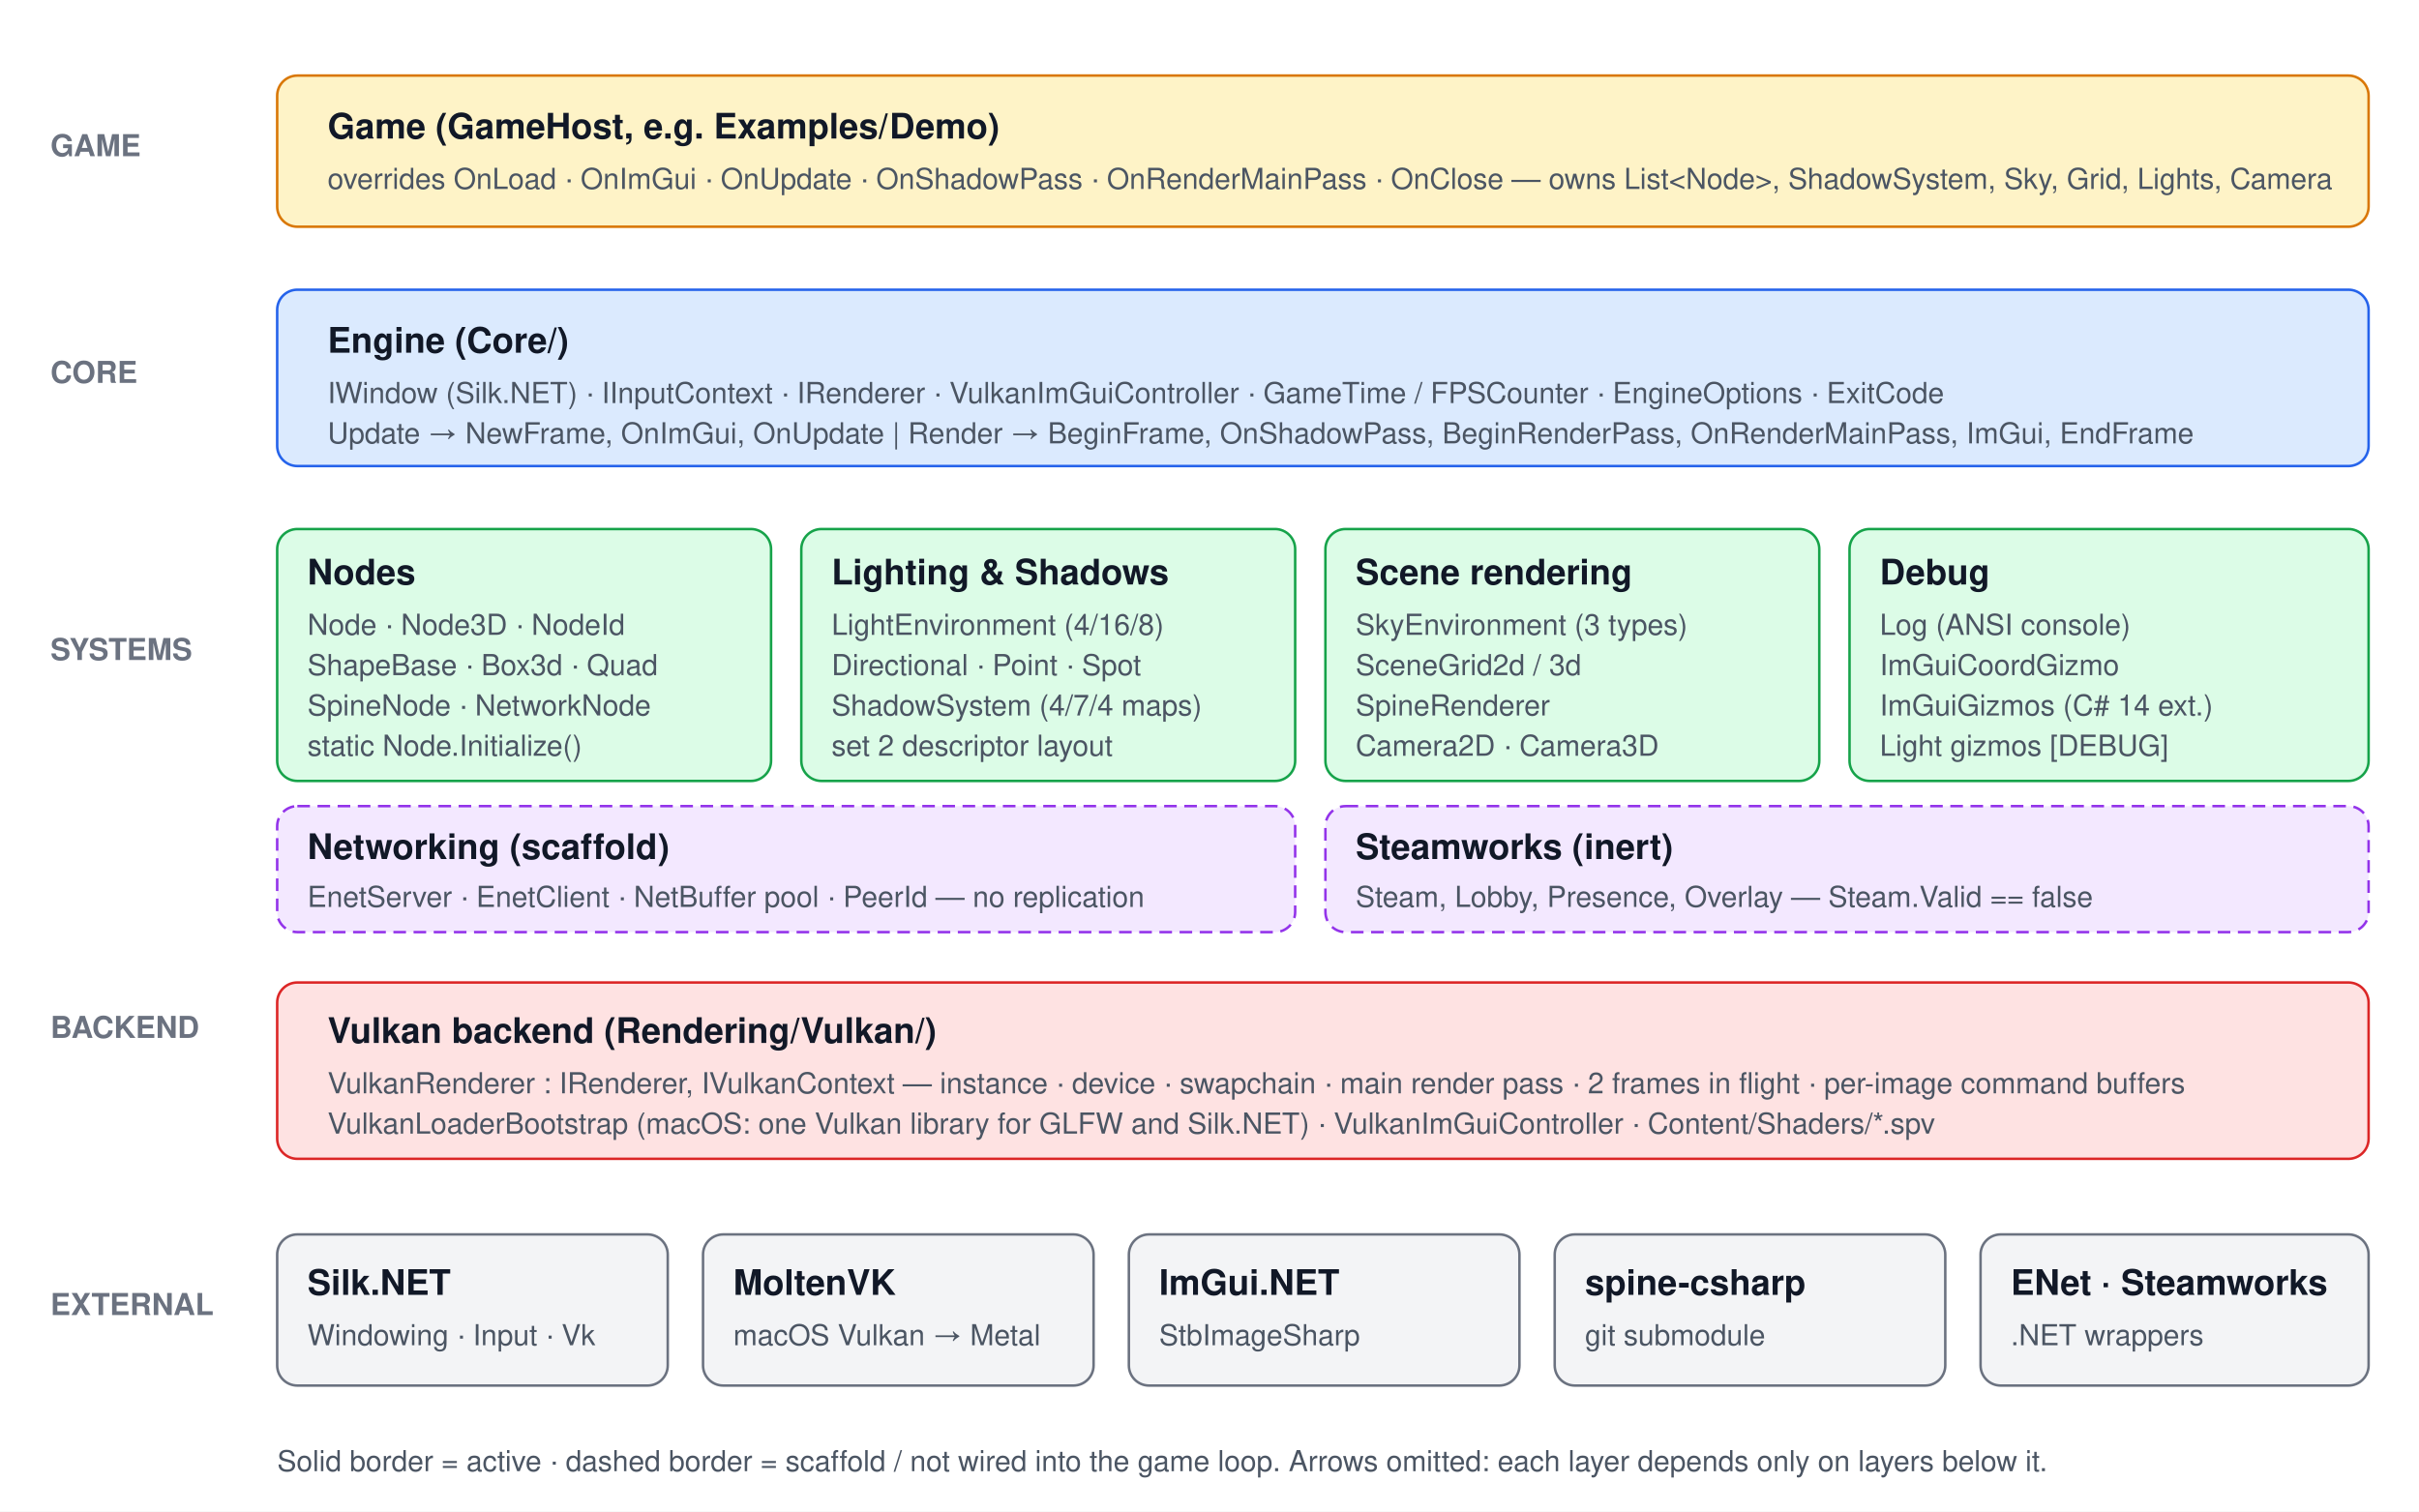
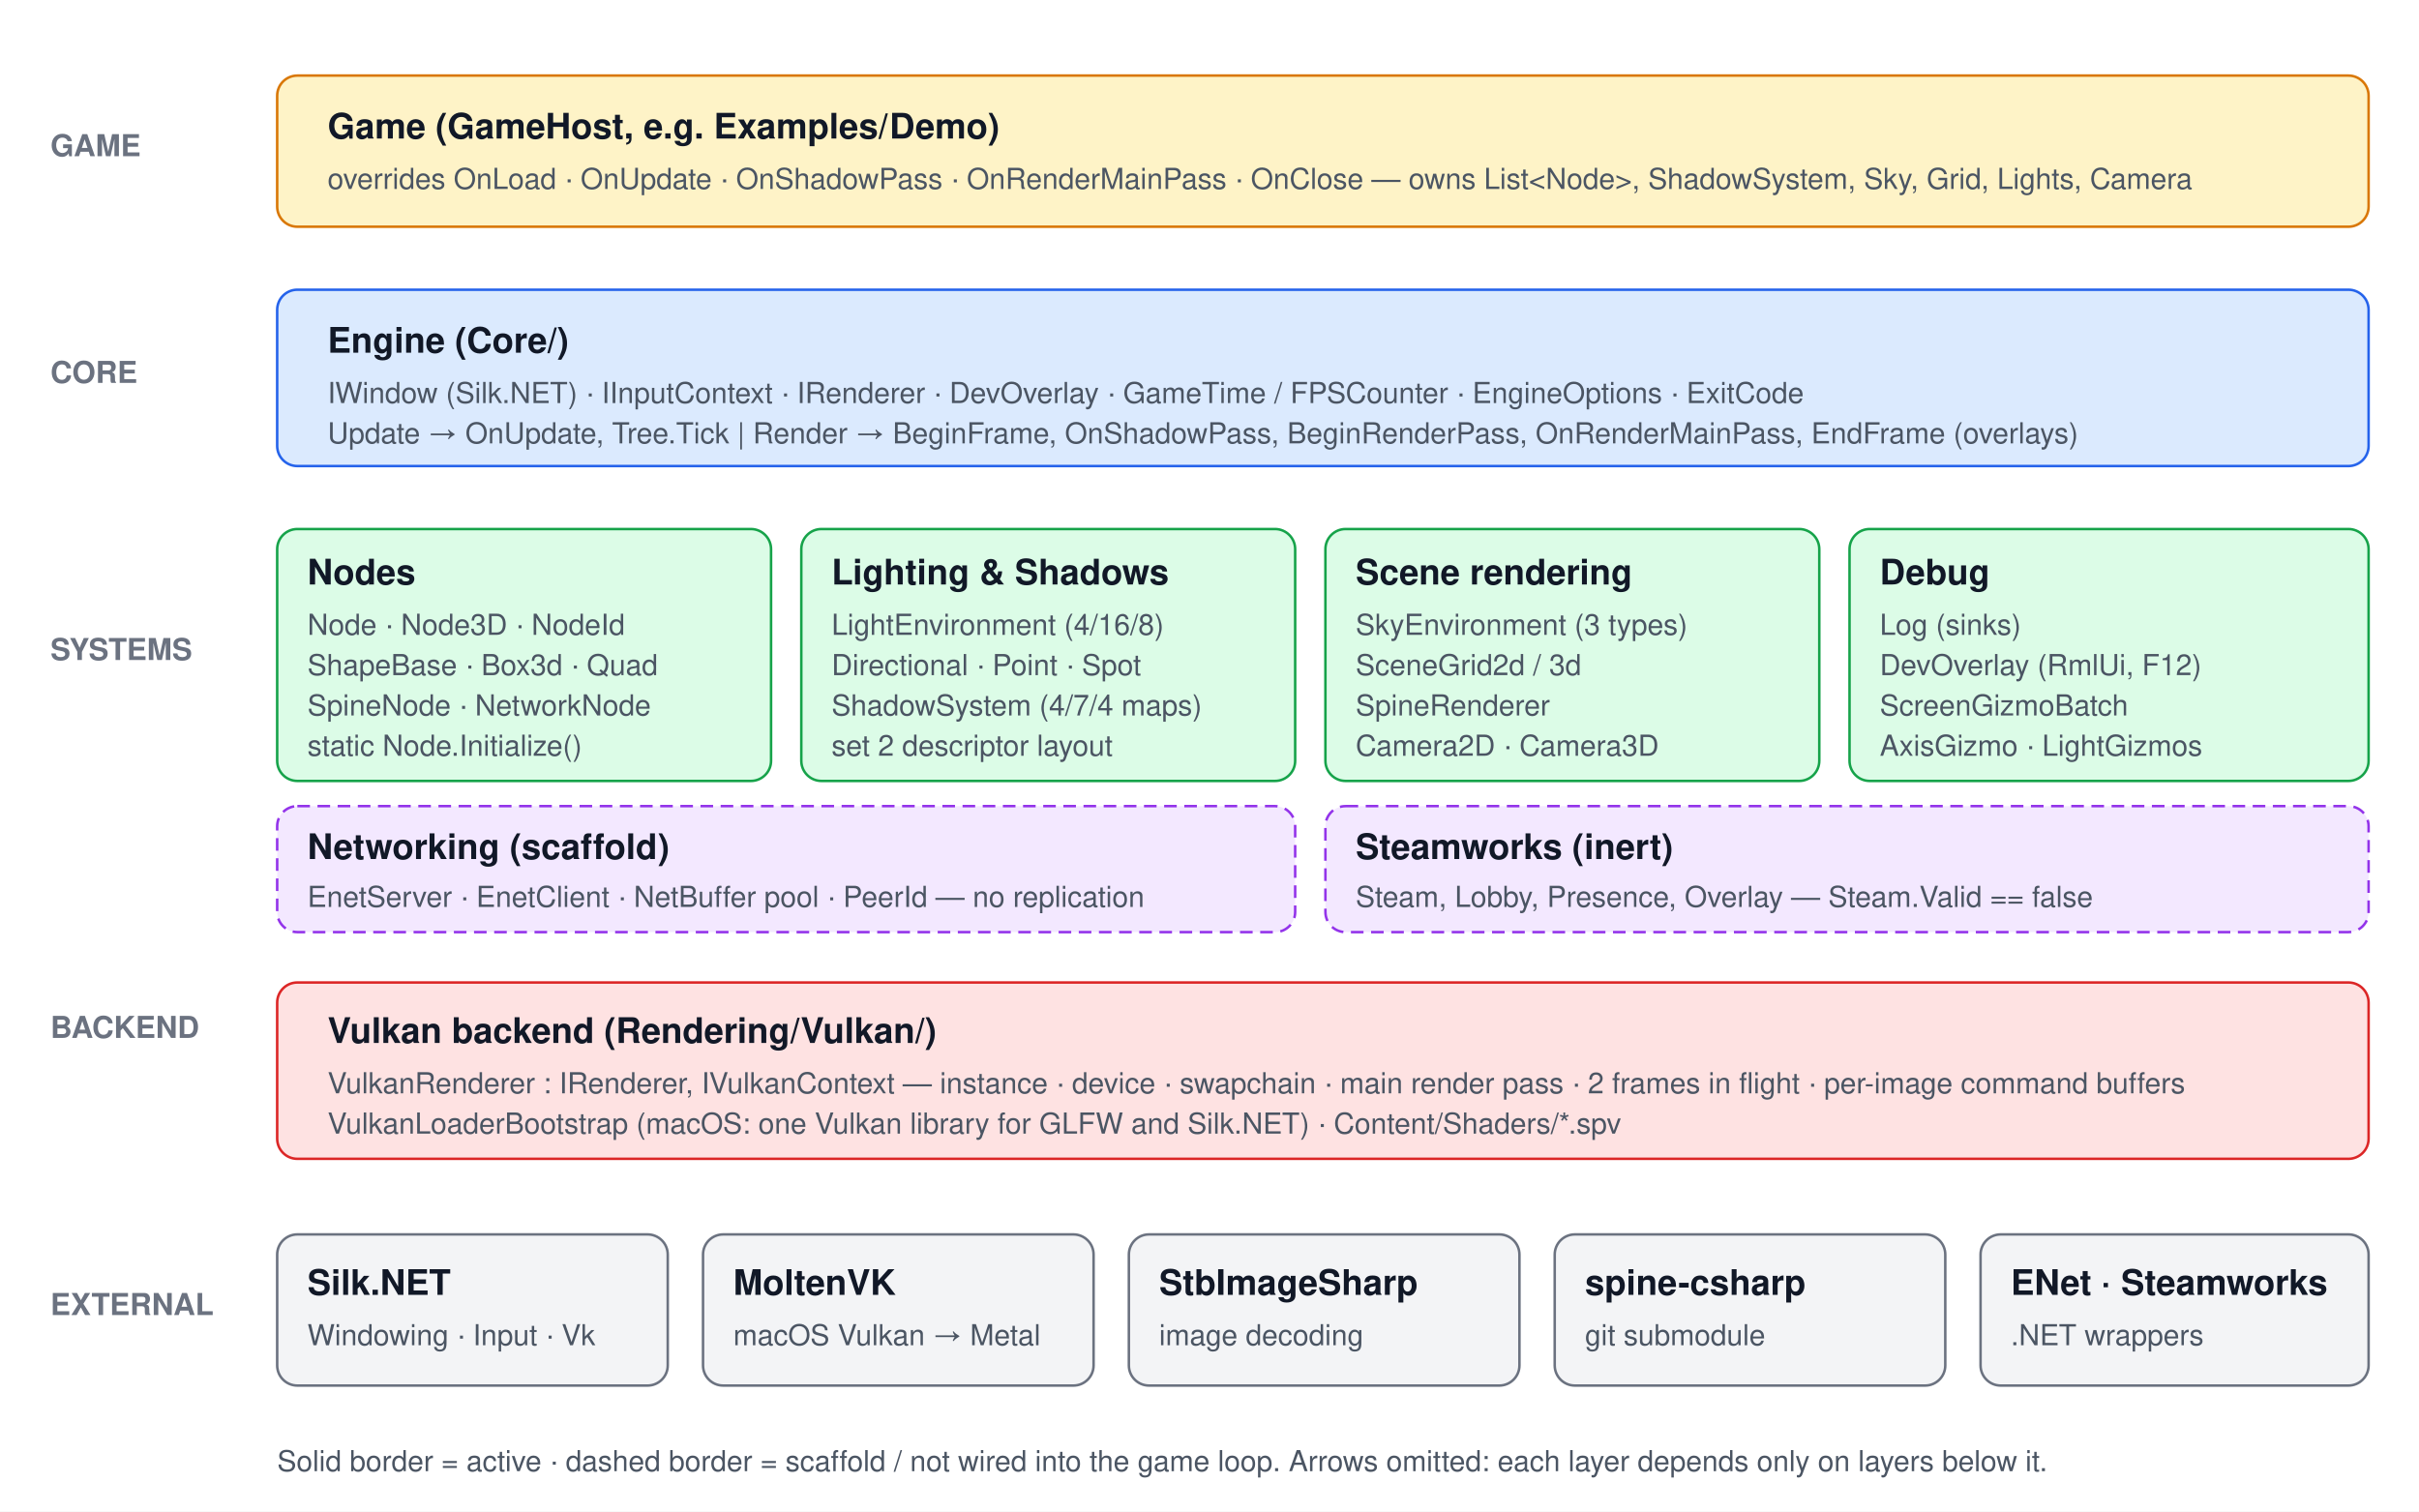
<svg xmlns="http://www.w3.org/2000/svg" viewBox="0 0 960 600" font-family="-apple-system, 'Segoe UI', Helvetica, Arial, sans-serif" font-size="13">
  <rect width="960" height="600" fill="#ffffff" />
  <style>
    .lbl{fill:#1f2937}
    .sub{fill:#4b5563;font-size:11.5px}
    .hdr{font-weight:600;font-size:14px;fill:#111827}
    .side{font-size:12px;fill:#6b7280;font-weight:600}
  </style>
  <text x="20" y="62" class="side">GAME</text>
  <text x="20" y="152" class="side">CORE</text>
  <text x="20" y="262" class="side">SYSTEMS</text>
  <text x="20" y="412" class="side">BACKEND</text>
  <text x="20" y="522" class="side">EXTERNAL</text>
  <rect x="110" y="30" width="830" height="60" rx="8" fill="#fef3c7" stroke="#d97706" />
  <text x="130" y="55" class="hdr">Game  (GameHost, e.g. Examples/Demo)</text>
-   <text x="130" y="75" class="sub">overrides OnLoad · OnImGui · OnUpdate · OnShadowPass · OnRenderMainPass · OnClose — owns List&lt;Node&gt;, ShadowSystem, Sky, Grid, Lights, Camera</text>
+   <text x="130" y="75" class="sub">overrides OnLoad · OnUpdate · OnShadowPass · OnRenderMainPass · OnClose — owns List&lt;Node&gt;, ShadowSystem, Sky, Grid, Lights, Camera</text>
  <rect x="110" y="115" width="830" height="70" rx="8" fill="#dbeafe" stroke="#2563eb" />
  <text x="130" y="140" class="hdr">Engine (Core/)</text>
-   <text x="130" y="160" class="sub">IWindow (Silk.NET) · IInputContext · IRenderer · VulkanImGuiController · GameTime / FPSCounter · EngineOptions · ExitCode</text>
-   <text x="130" y="176" class="sub">Update → NewFrame, OnImGui, OnUpdate  |  Render → BeginFrame, OnShadowPass, BeginRenderPass, OnRenderMainPass, ImGui, EndFrame</text>
+   <text x="130" y="160" class="sub">IWindow (Silk.NET) · IInputContext · IRenderer · DevOverlay · GameTime / FPSCounter · EngineOptions · ExitCode</text>
+   <text x="130" y="176" class="sub">Update → OnUpdate, Tree.Tick  |  Render → BeginFrame, OnShadowPass, BeginRenderPass, OnRenderMainPass, EndFrame (overlays)</text>
  <g>
    <rect x="110" y="210" width="196" height="100" rx="8" fill="#dcfce7" stroke="#16a34a" />
    <text x="122" y="232" class="hdr">Nodes</text>
    <text x="122" y="252" class="sub">Node · Node3D · NodeId</text>
    <text x="122" y="268" class="sub">ShapeBase · Box3d · Quad</text>
    <text x="122" y="284" class="sub">SpineNode · NetworkNode</text>
    <text x="122" y="300" class="sub">static Node.Initialize()</text>
    <rect x="318" y="210" width="196" height="100" rx="8" fill="#dcfce7" stroke="#16a34a" />
    <text x="330" y="232" class="hdr">Lighting &amp; Shadows</text>
    <text x="330" y="252" class="sub">LightEnvironment (4/16/8)</text>
    <text x="330" y="268" class="sub">Directional · Point · Spot</text>
    <text x="330" y="284" class="sub">ShadowSystem (4/7/4 maps)</text>
    <text x="330" y="300" class="sub">set 2 descriptor layout</text>
    <rect x="526" y="210" width="196" height="100" rx="8" fill="#dcfce7" stroke="#16a34a" />
    <text x="538" y="232" class="hdr">Scene rendering</text>
    <text x="538" y="252" class="sub">SkyEnvironment (3 types)</text>
    <text x="538" y="268" class="sub">SceneGrid2d / 3d</text>
    <text x="538" y="284" class="sub">SpineRenderer</text>
    <text x="538" y="300" class="sub">Camera2D · Camera3D</text>
    <rect x="734" y="210" width="206" height="100" rx="8" fill="#dcfce7" stroke="#16a34a" />
    <text x="746" y="232" class="hdr">Debug</text>
-     <text x="746" y="252" class="sub">Log (ANSI console)</text>
-     <text x="746" y="268" class="sub">ImGuiCoordGizmo</text>
-     <text x="746" y="284" class="sub">ImGuiGizmos (C# 14 ext.)</text>
-     <text x="746" y="300" class="sub">Light gizmos [DEBUG]</text>
+     <text x="746" y="252" class="sub">Log (sinks)</text>
+     <text x="746" y="268" class="sub">DevOverlay (RmlUi, F12)</text>
+     <text x="746" y="284" class="sub">ScreenGizmoBatch</text>
+     <text x="746" y="300" class="sub">AxisGizmo · LightGizmos</text>
  </g>
  <rect x="110" y="320" width="404" height="50" rx="8" fill="#f3e8ff" stroke="#9333ea" stroke-dasharray="5 3" />
  <text x="122" y="341" class="hdr">Networking (scaffold)</text>
  <text x="122" y="360" class="sub">EnetServer · EnetClient · NetBuffer pool · PeerId — no replication</text>
  <rect x="526" y="320" width="414" height="50" rx="8" fill="#f3e8ff" stroke="#9333ea" stroke-dasharray="5 3" />
  <text x="538" y="341" class="hdr">Steamworks (inert)</text>
  <text x="538" y="360" class="sub">Steam, Lobby, Presence, Overlay — Steam.Valid == false</text>
  <rect x="110" y="390" width="830" height="70" rx="8" fill="#fee2e2" stroke="#dc2626" />
  <text x="130" y="414" class="hdr">Vulkan backend (Rendering/Vulkan/)</text>
  <text x="130" y="434" class="sub">VulkanRenderer : IRenderer, IVulkanContext — instance · device · swapchain · main render pass · 2 frames in flight · per-image command buffers</text>
-   <text x="130" y="450" class="sub">VulkanLoaderBootstrap (macOS: one Vulkan library for GLFW and Silk.NET) · VulkanImGuiController · Content/Shaders/*.spv</text>
+   <text x="130" y="450" class="sub">VulkanLoaderBootstrap (macOS: one Vulkan library for GLFW and Silk.NET) · Content/Shaders/*.spv</text>
  <g>
    <rect x="110" y="490" width="155" height="60" rx="8" fill="#f3f4f6" stroke="#6b7280" />
    <text x="122" y="514" class="hdr">Silk.NET</text>
    <text x="122" y="534" class="sub">Windowing · Input · Vk</text>
    <rect x="279" y="490" width="155" height="60" rx="8" fill="#f3f4f6" stroke="#6b7280" />
    <text x="291" y="514" class="hdr">MoltenVK</text>
    <text x="291" y="534" class="sub">macOS Vulkan → Metal</text>
    <rect x="448" y="490" width="155" height="60" rx="8" fill="#f3f4f6" stroke="#6b7280" />
-     <text x="460" y="514" class="hdr">ImGui.NET</text>
-     <text x="460" y="534" class="sub">StbImageSharp</text>
+     <text x="460" y="514" class="hdr">StbImageSharp</text>
+     <text x="460" y="534" class="sub">image decoding</text>
    <rect x="617" y="490" width="155" height="60" rx="8" fill="#f3f4f6" stroke="#6b7280" />
    <text x="629" y="514" class="hdr">spine-csharp</text>
    <text x="629" y="534" class="sub">git submodule</text>
    <rect x="786" y="490" width="154" height="60" rx="8" fill="#f3f4f6" stroke="#6b7280" />
    <text x="798" y="514" class="hdr">ENet · Steamworks</text>
    <text x="798" y="534" class="sub">.NET wrappers</text>
  </g>
  <text x="110" y="584" class="sub">Solid border = active · dashed border = scaffold / not wired into the game loop. Arrows omitted: each layer depends only on layers below it.</text>
</svg>
